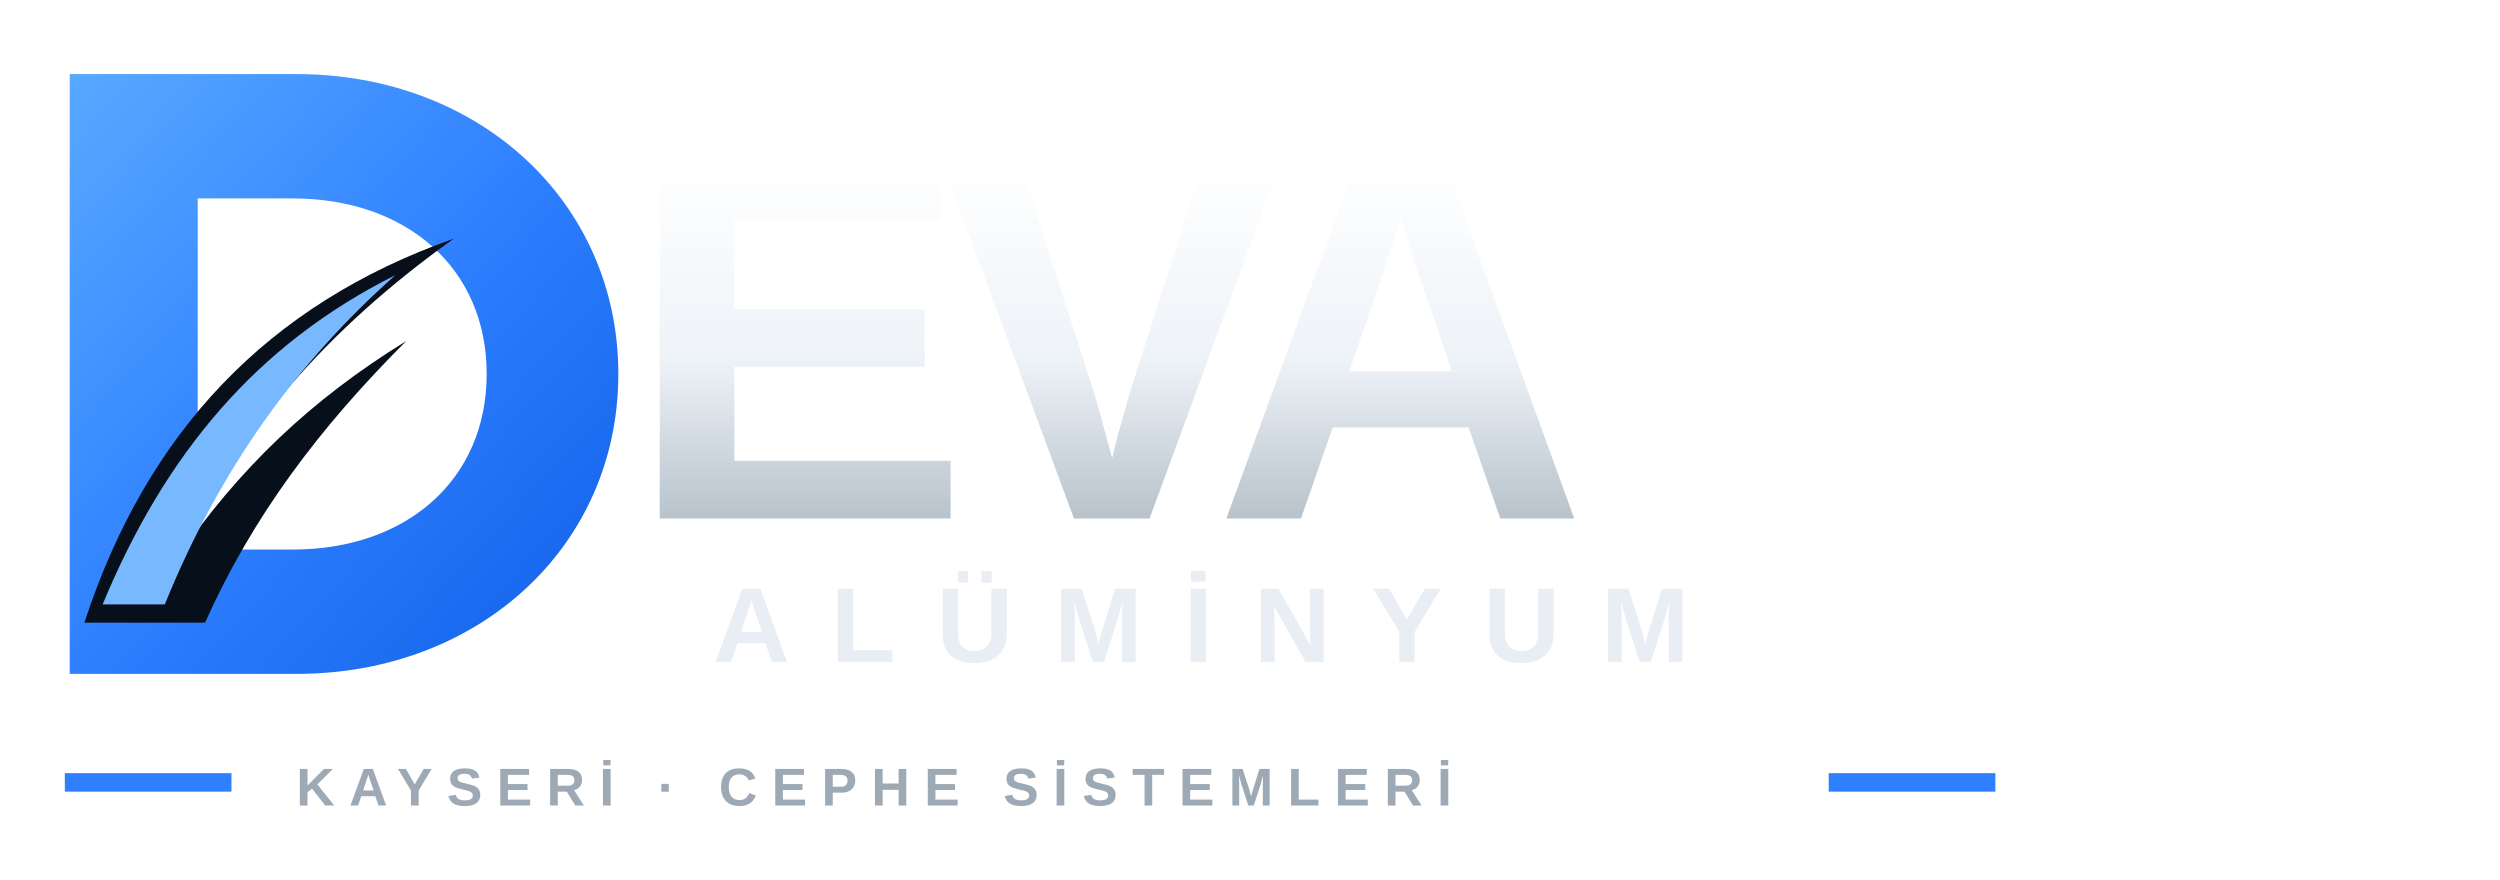
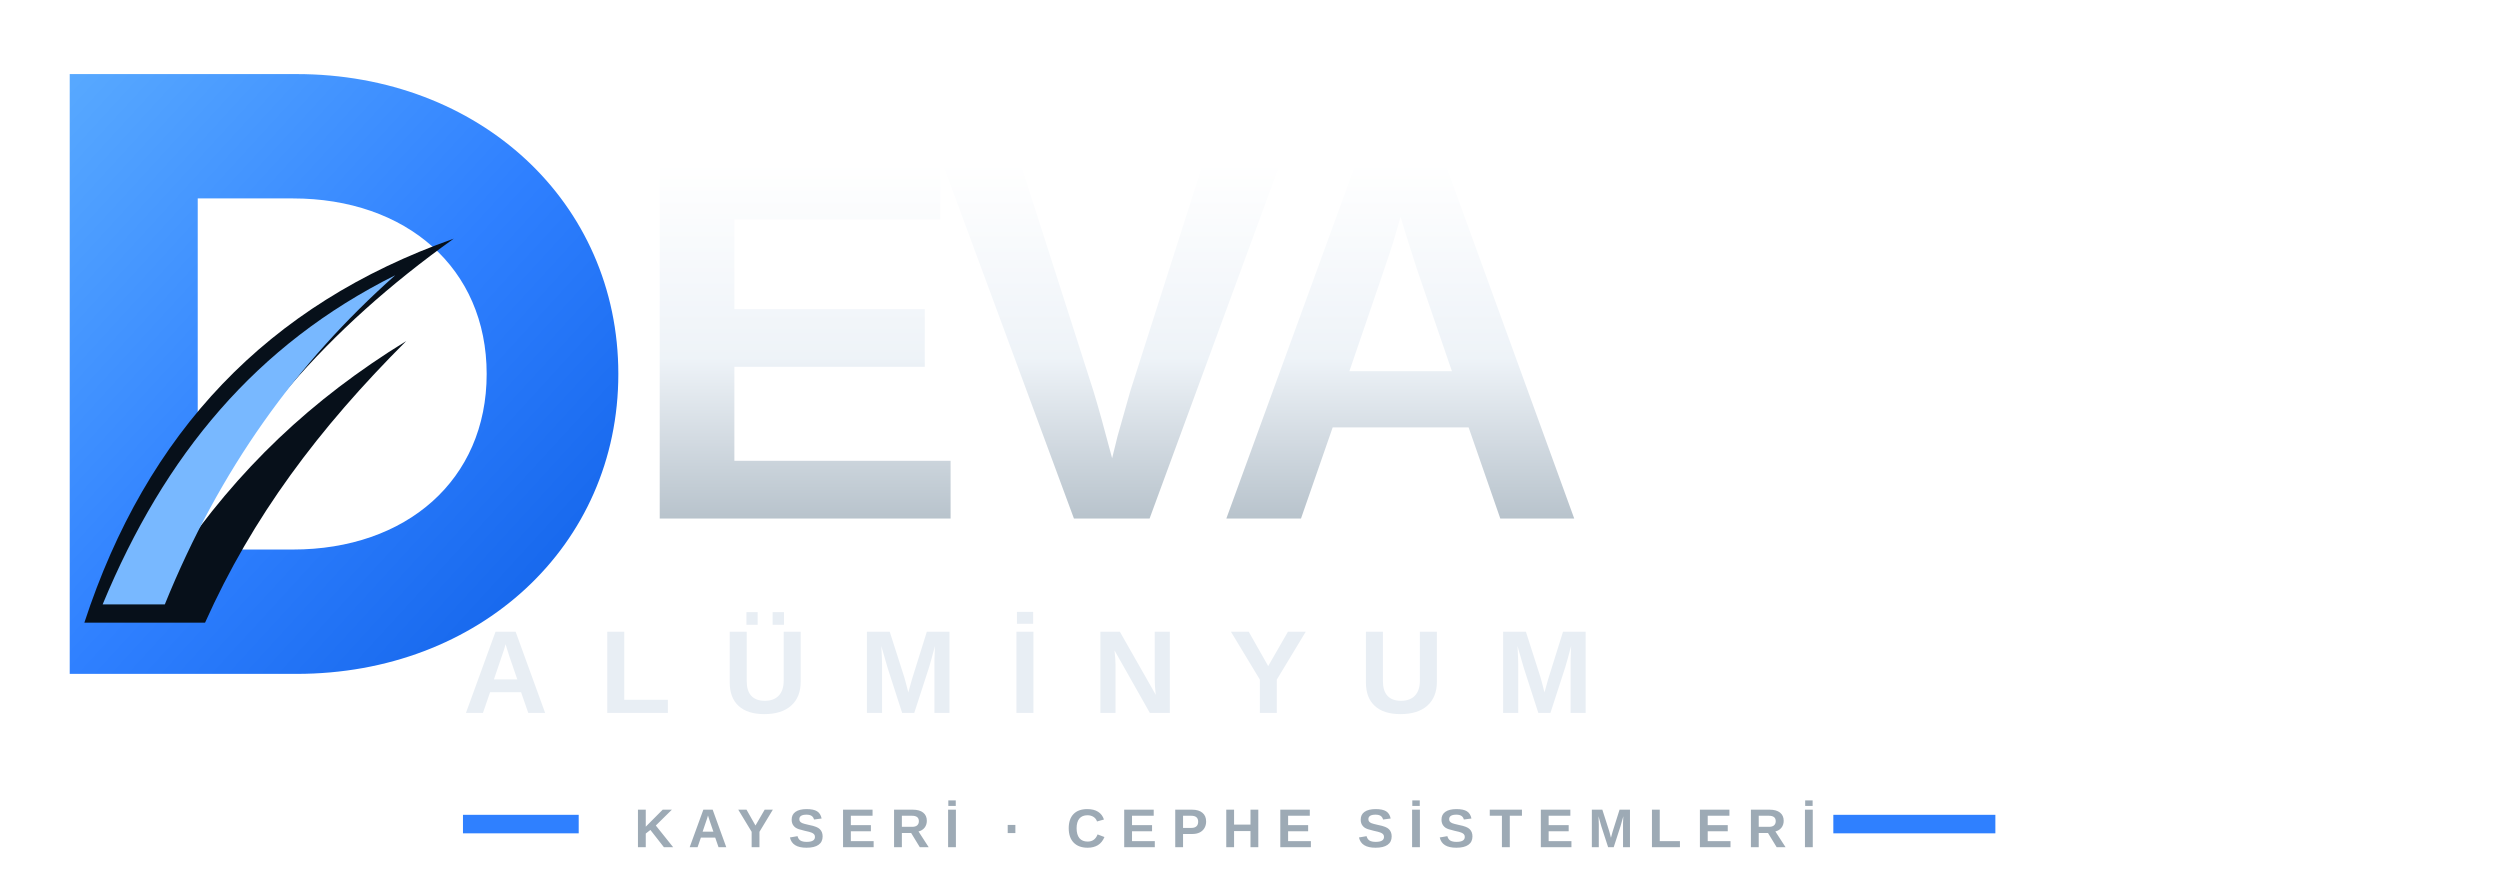
<svg xmlns="http://www.w3.org/2000/svg" viewBox="0 0 540 190" role="img" aria-labelledby="t d">
  <defs>
    <linearGradient id="b" x1="0" y1="0" x2="1" y2="1">
      <stop stop-color="#58A9FF" />
      <stop offset=".5" stop-color="#2F80FF" />
      <stop offset="1" stop-color="#0E5FE6" />
    </linearGradient>
    <linearGradient id="m" x1="0" y1="0" x2="0" y2="1">
      <stop stop-color="#FFFFFF" />
      <stop offset=".55" stop-color="#EEF3F8" />
      <stop offset="1" stop-color="#B8C3CC" />
    </linearGradient>
  </defs>
  <g transform="translate(4 16) scale(.79)">
    <path fill="url(#b)" d="M14 0h62c50 0 88 35 88 82s-38 82-88 82H14V0Zm35 34v96h26c31 0 53-19 53-48S106 34 75 34H49Z" />
    <path fill="#07101A" d="M18 150c17-52 50-87 101-105-35 25-59 53-76 88 17-25 37-44 63-60-24 24-42 48-55 77H18Z" />
    <path fill="#78B8FF" d="M23 145c17-41 42-71 80-90-27 24-48 53-63 90H23Z" />
  </g>
  <text x="135" y="112" fill="url(#m)" font-family="Arial,Helvetica,sans-serif" font-size="112" font-weight="800" letter-spacing="-7">EVA</text>
-   <text x="154" y="143" fill="#E8EEF4" font-family="Arial,Helvetica,sans-serif" font-size="23" font-weight="600" letter-spacing="8.8">ALÜMİNYUM</text>
-   <line x1="14" y1="169" x2="50" y2="169" stroke="#2F80FF" stroke-width="4" />
-   <text x="64" y="174" fill="#9DAAB5" font-family="Arial,Helvetica,sans-serif" font-size="11.5" font-weight="700" letter-spacing="3.1">KAYSERİ · CEPHE SİSTEMLERİ</text>
-   <line x1="395" y1="169" x2="431" y2="169" stroke="#2F80FF" stroke-width="4" />
+   <text x="100" y="154" fill="#E8EEF4" font-family="Arial,Helvetica,sans-serif" font-size="25.5" font-weight="600" letter-spacing="11.05">ALÜMİNYUM</text>
+   <line x1="100" y1="178" x2="125" y2="178" stroke="#2F80FF" stroke-width="4" />
+   <text x="137" y="183" fill="#9DAAB5" font-family="Arial,Helvetica,sans-serif" font-size="11.8" font-weight="700" letter-spacing="3.15">KAYSERİ · CEPHE SİSTEMLERİ</text>
+   <line x1="396" y1="178" x2="431" y2="178" stroke="#2F80FF" stroke-width="4" />
</svg>
